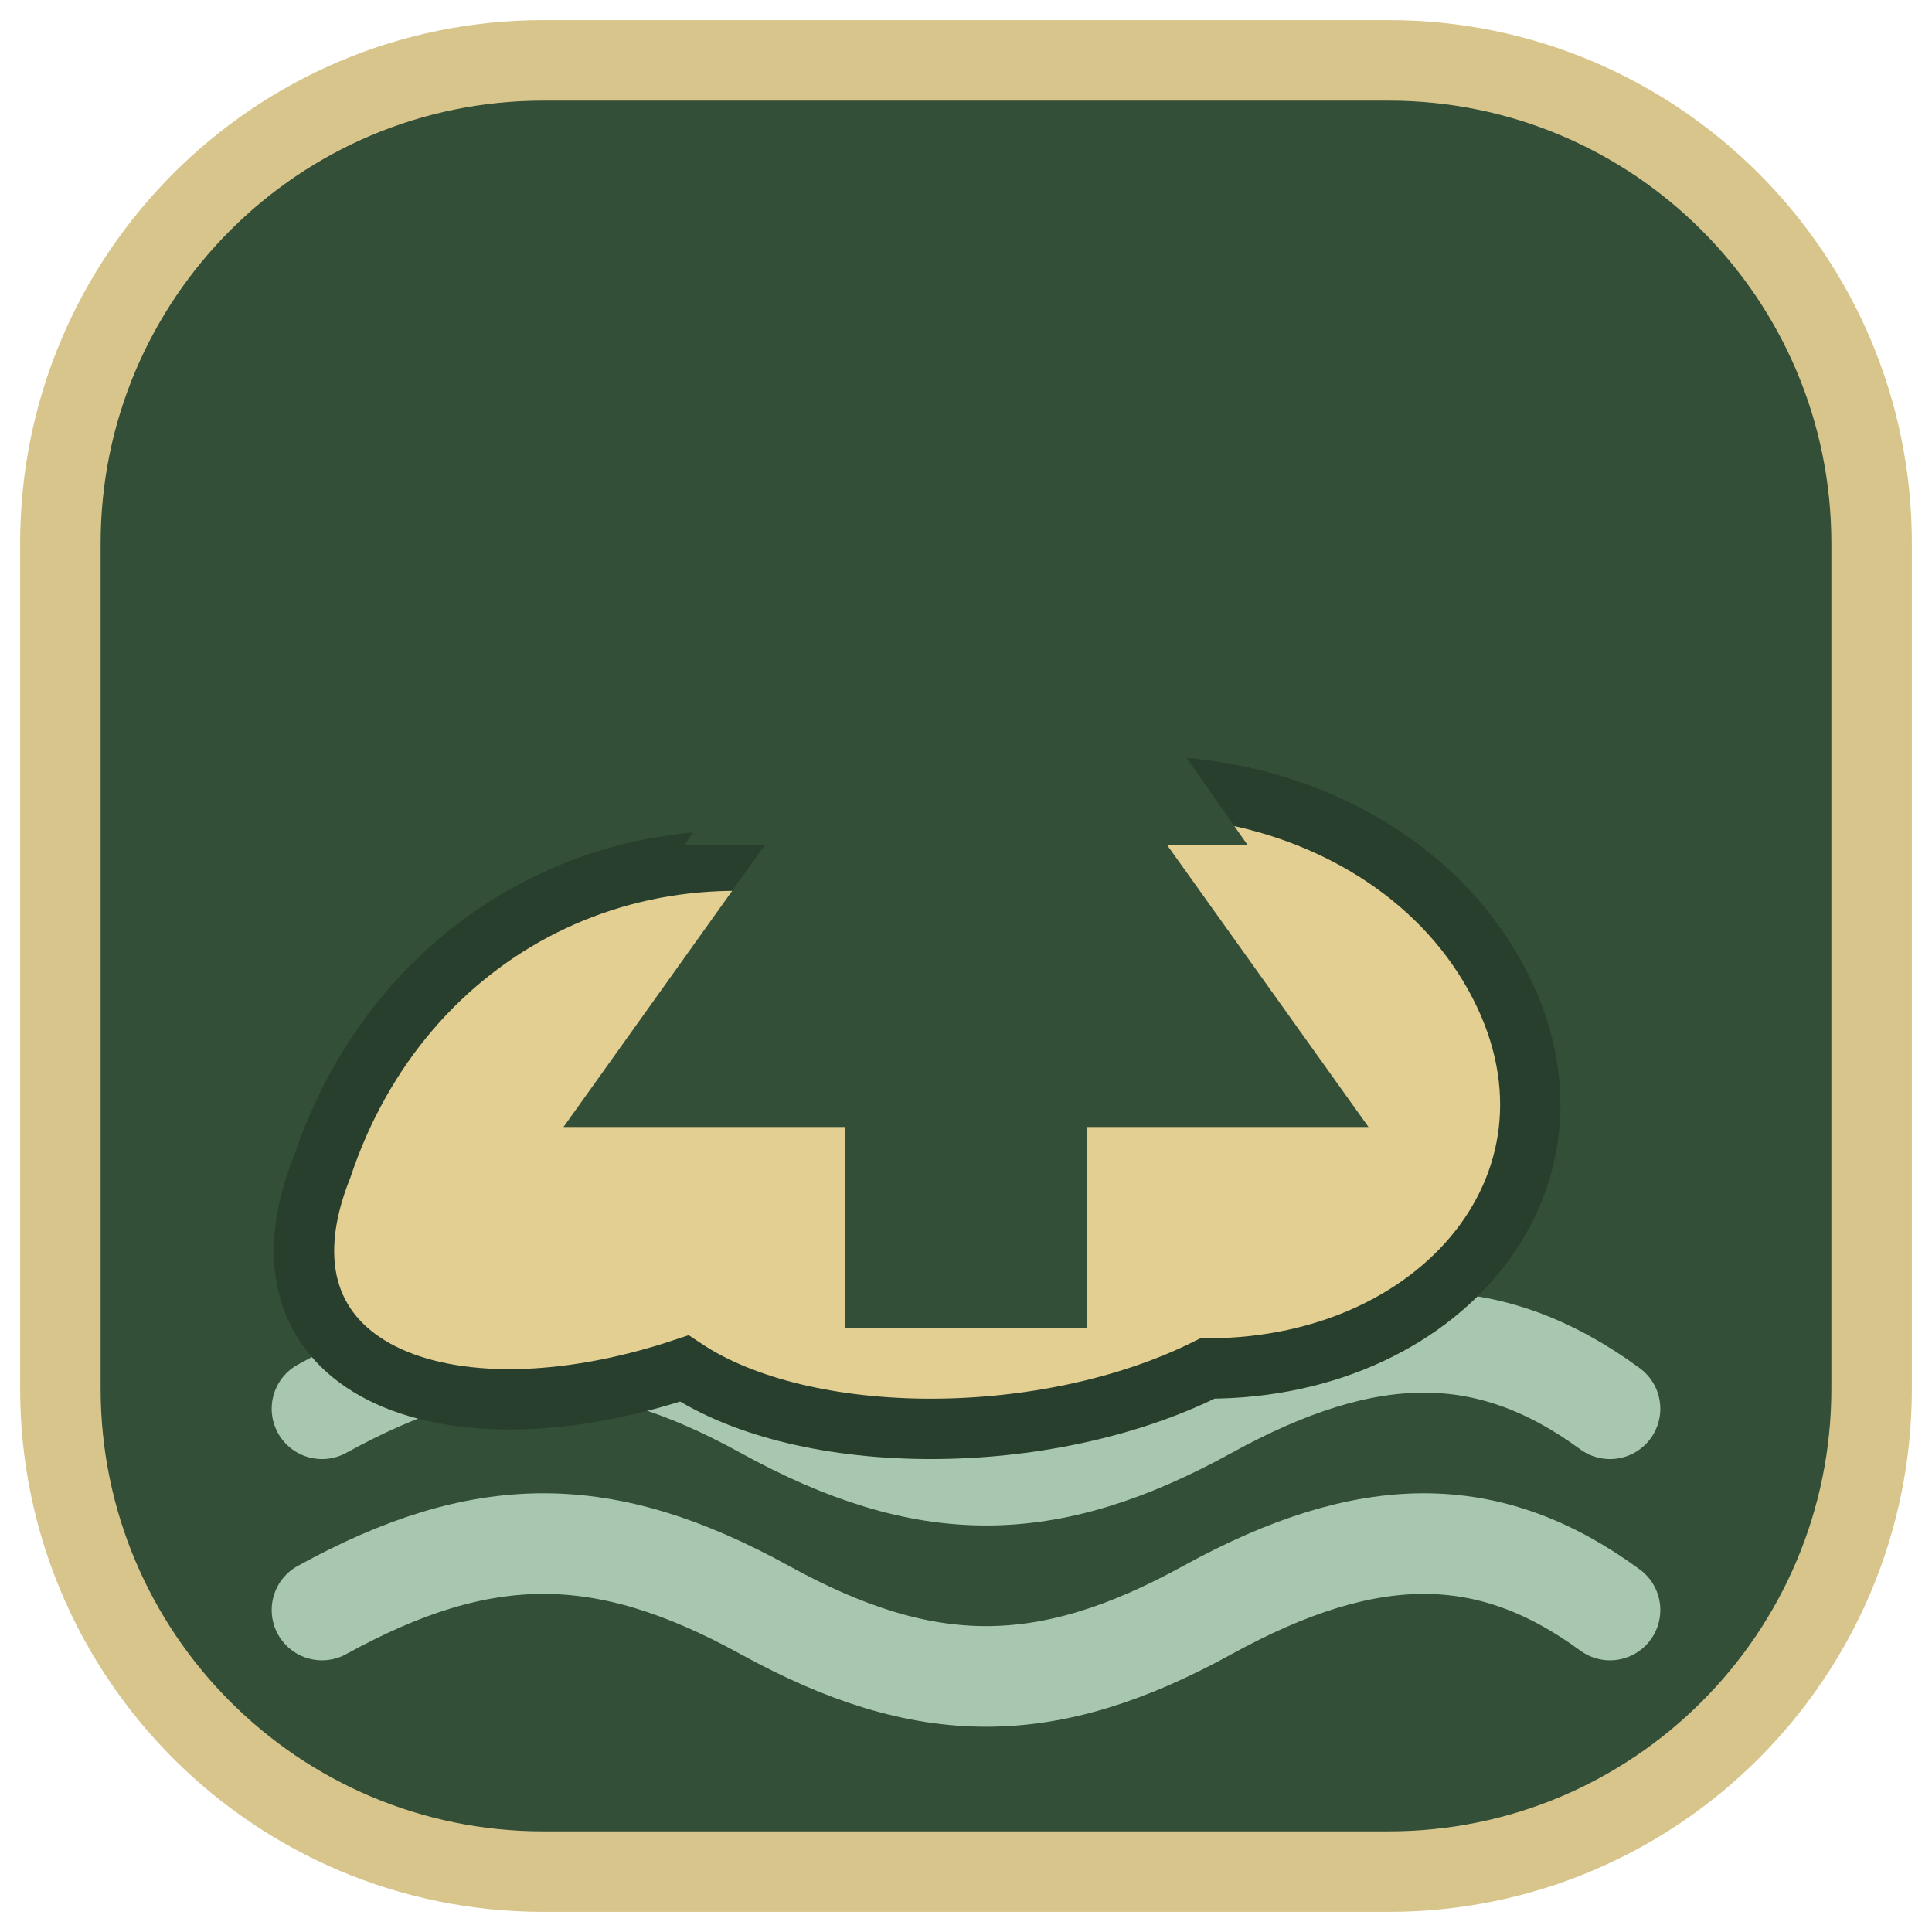
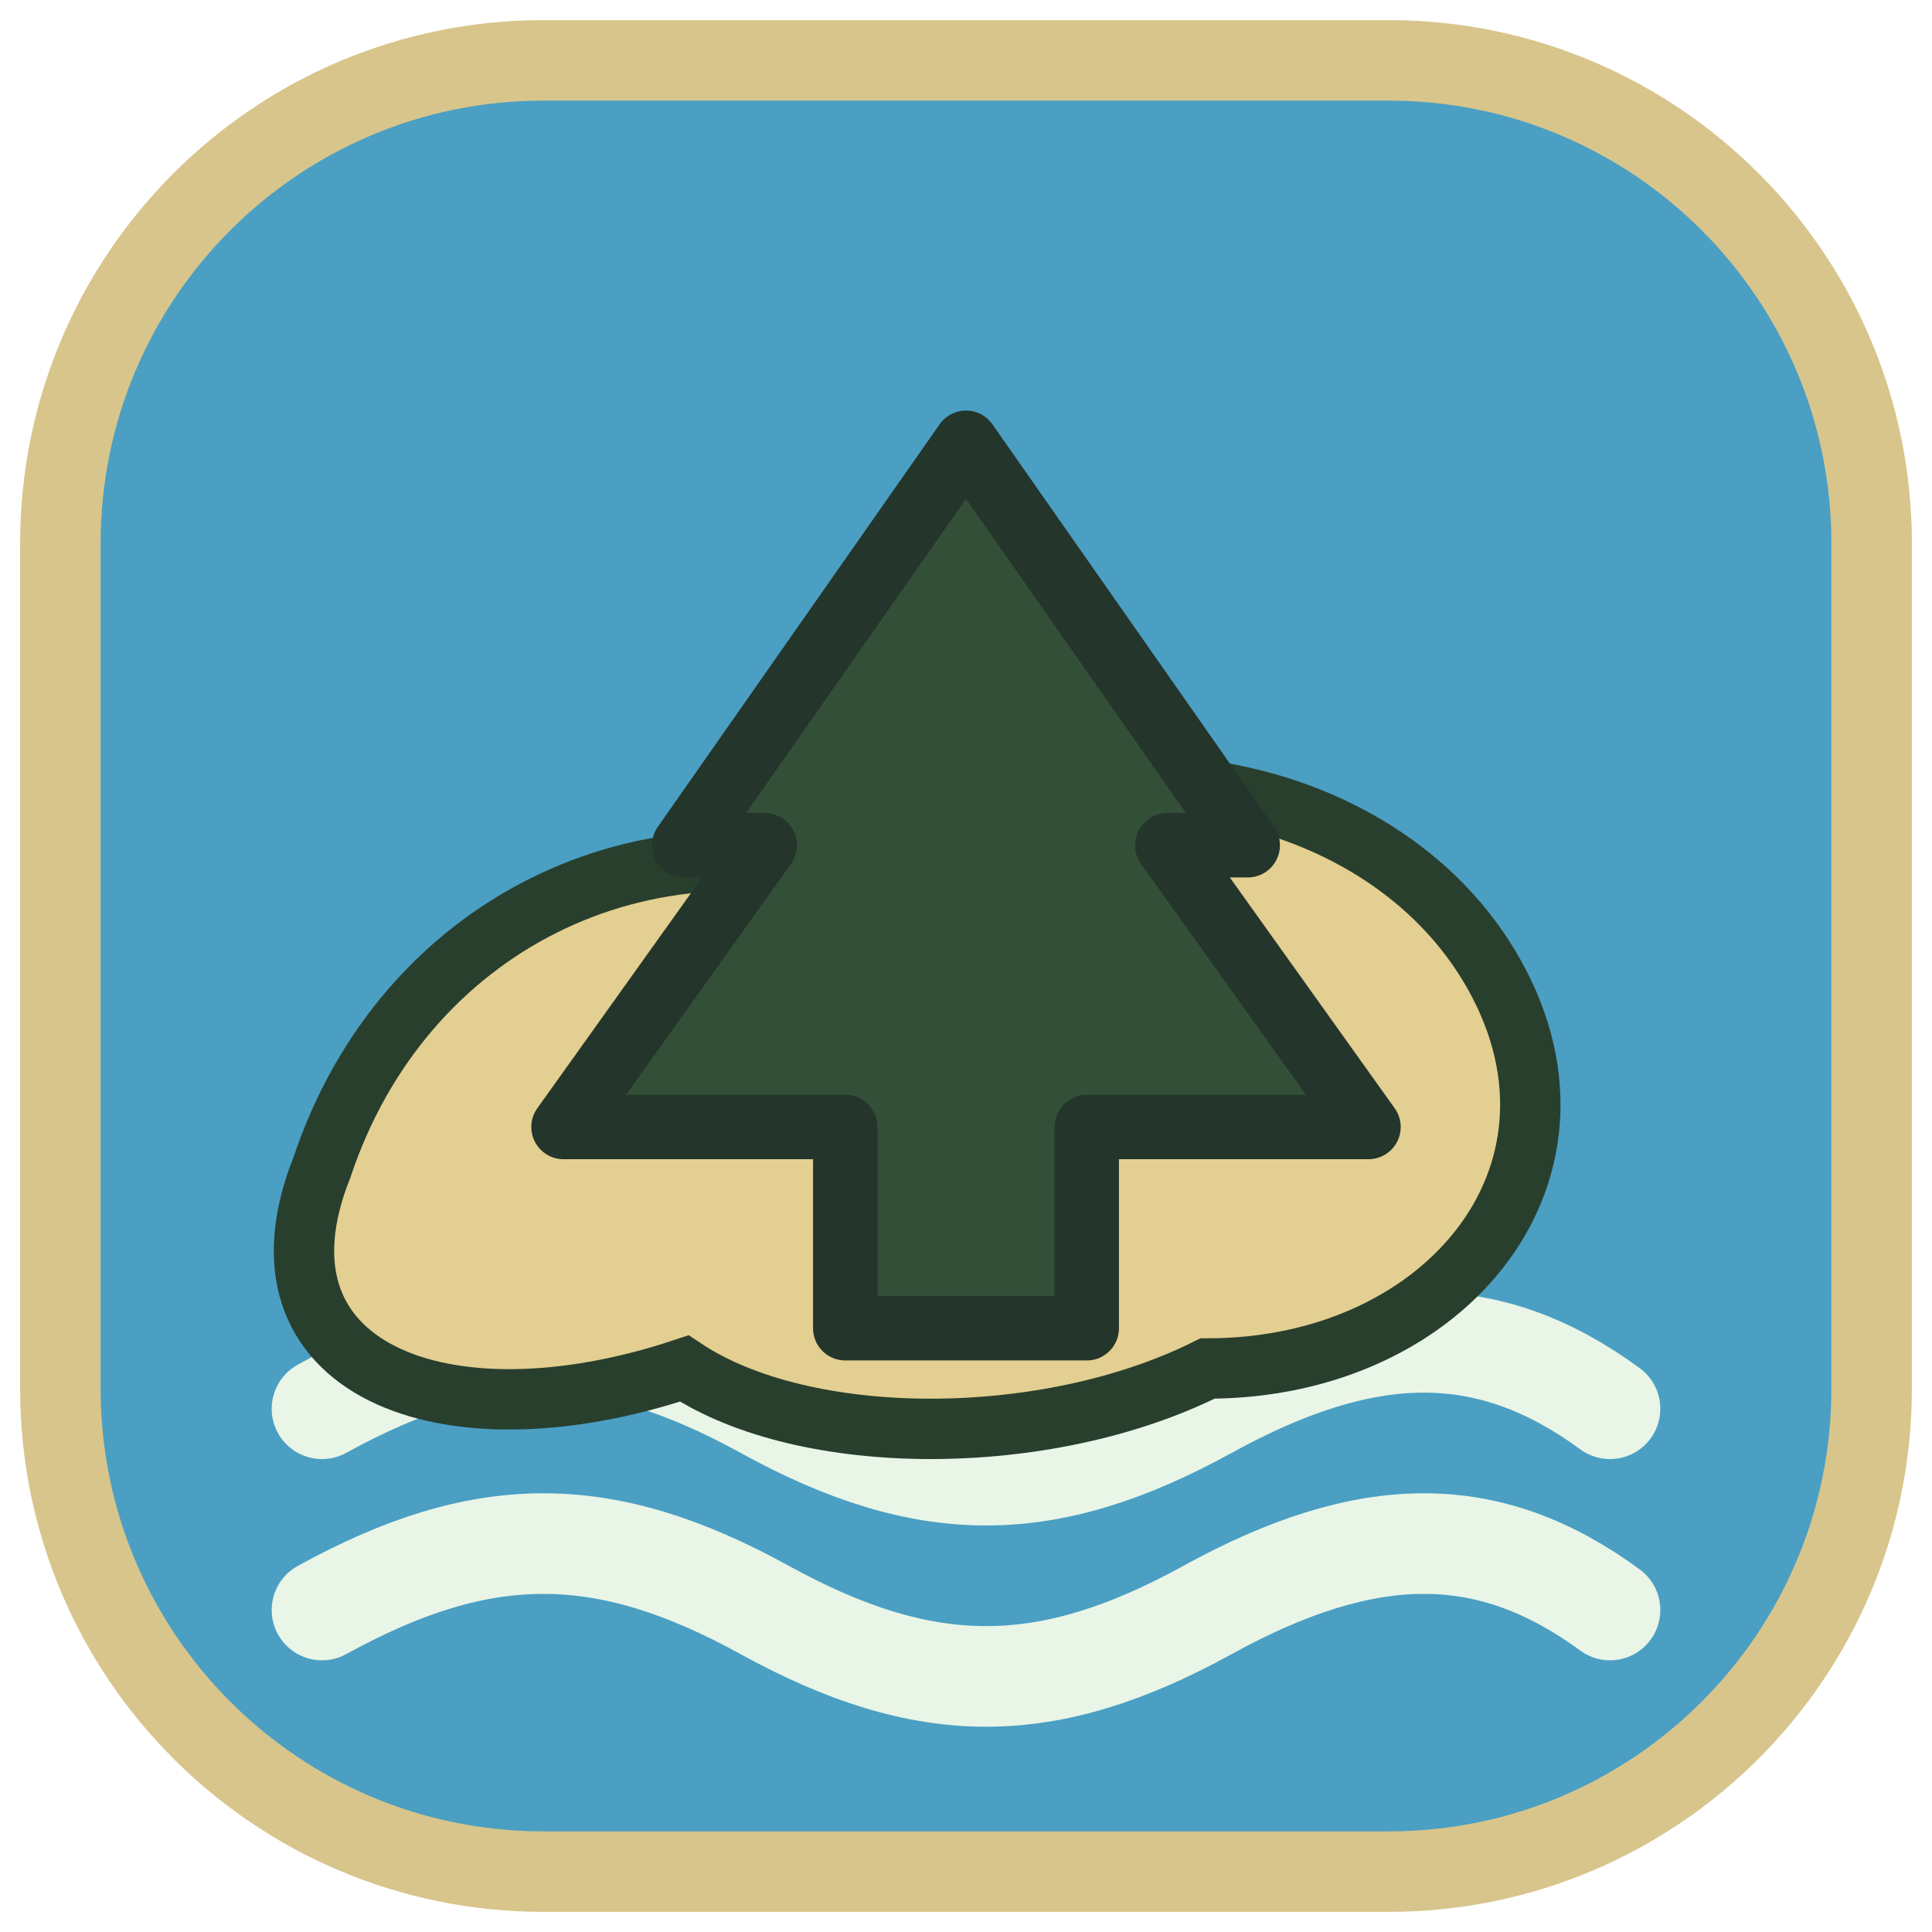
<svg xmlns="http://www.w3.org/2000/svg" viewBox="0 0 48 48" fill="none">
-   <rect x="1.5" y="1.5" width="45" height="45" rx="12" fill="#344F38" stroke="#D8C58C" stroke-width="2" />
-   <path d="M8 35c4-2.2 7-2.2 11 0s7 2.2 11 0 7-2.2 10 0" stroke="#A8C7B1" stroke-width="2.5" stroke-linecap="round" />
-   <path d="M8 40c4-2.2 7-2.2 11 0s7 2.2 11 0 7-2.2 10 0" stroke="#A8C7B1" stroke-width="2.5" stroke-linecap="round" />
+   <rect x="1.5" y="1.5" width="45" height="45" rx="12" fill="#4A9FC3" stroke="#D8C58C" stroke-width="2" />
+   <path d="M8 35c4-2.2 7-2.2 11 0s7 2.2 11 0 7-2.2 10 0" stroke="#E9F5E7" stroke-width="2.5" stroke-linecap="round" />
+   <path d="M8 40c4-2.2 7-2.2 11 0s7 2.2 11 0 7-2.2 10 0" stroke="#E9F5E7" stroke-width="2.5" stroke-linecap="round" />
  <path d="M8 29c2-6 8-9 14-7 4-4 12-3 15 2 3 5-1 10-7 10-4 2-10 2-13 0-6 2-11 0-9-5Z" fill="#E3CF91" stroke="#293F2E" stroke-width="1.5" />
-   <path d="m14 28 5-7h-2l7-10 7 10h-2l5 7h-7v5h-6v-5h-7Z" fill="#344F38" />
+   <path d="m14 28 5-7h-2l7-10 7 10h-2l5 7h-7v5h-6v-5h-7Z" fill="#344F38" stroke="#24352B" stroke-width="1.6" stroke-linejoin="round" />
</svg>
